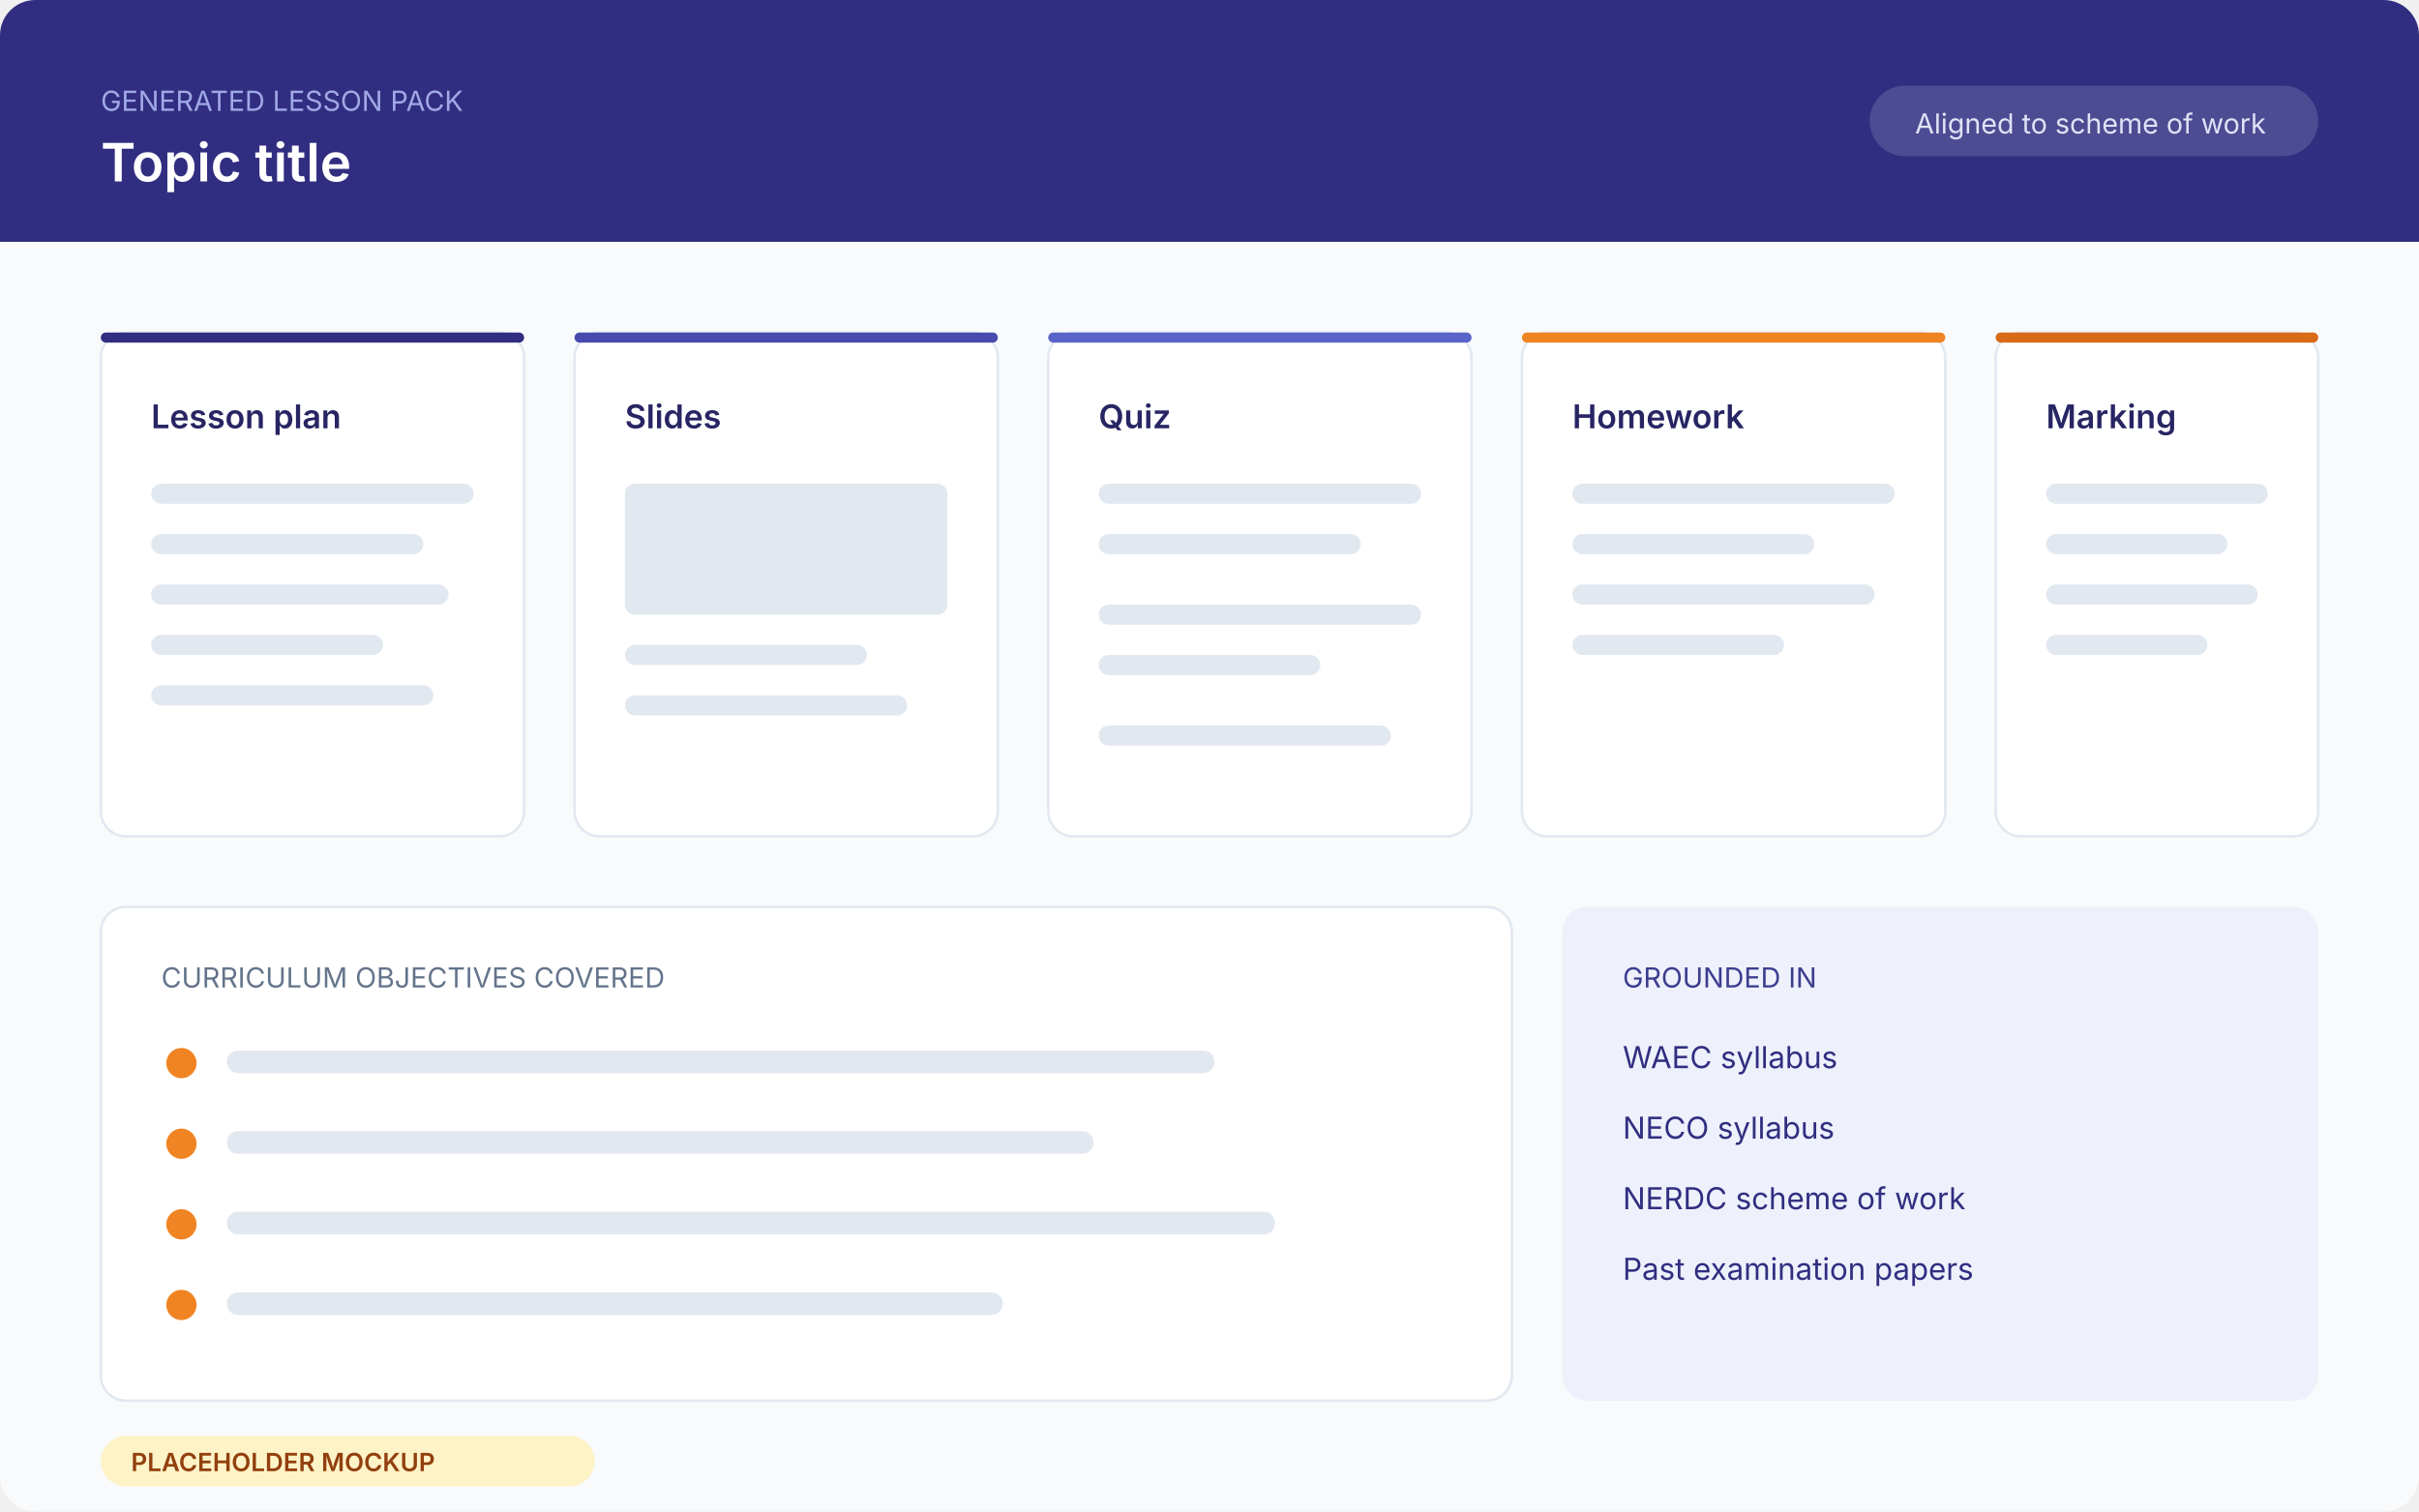
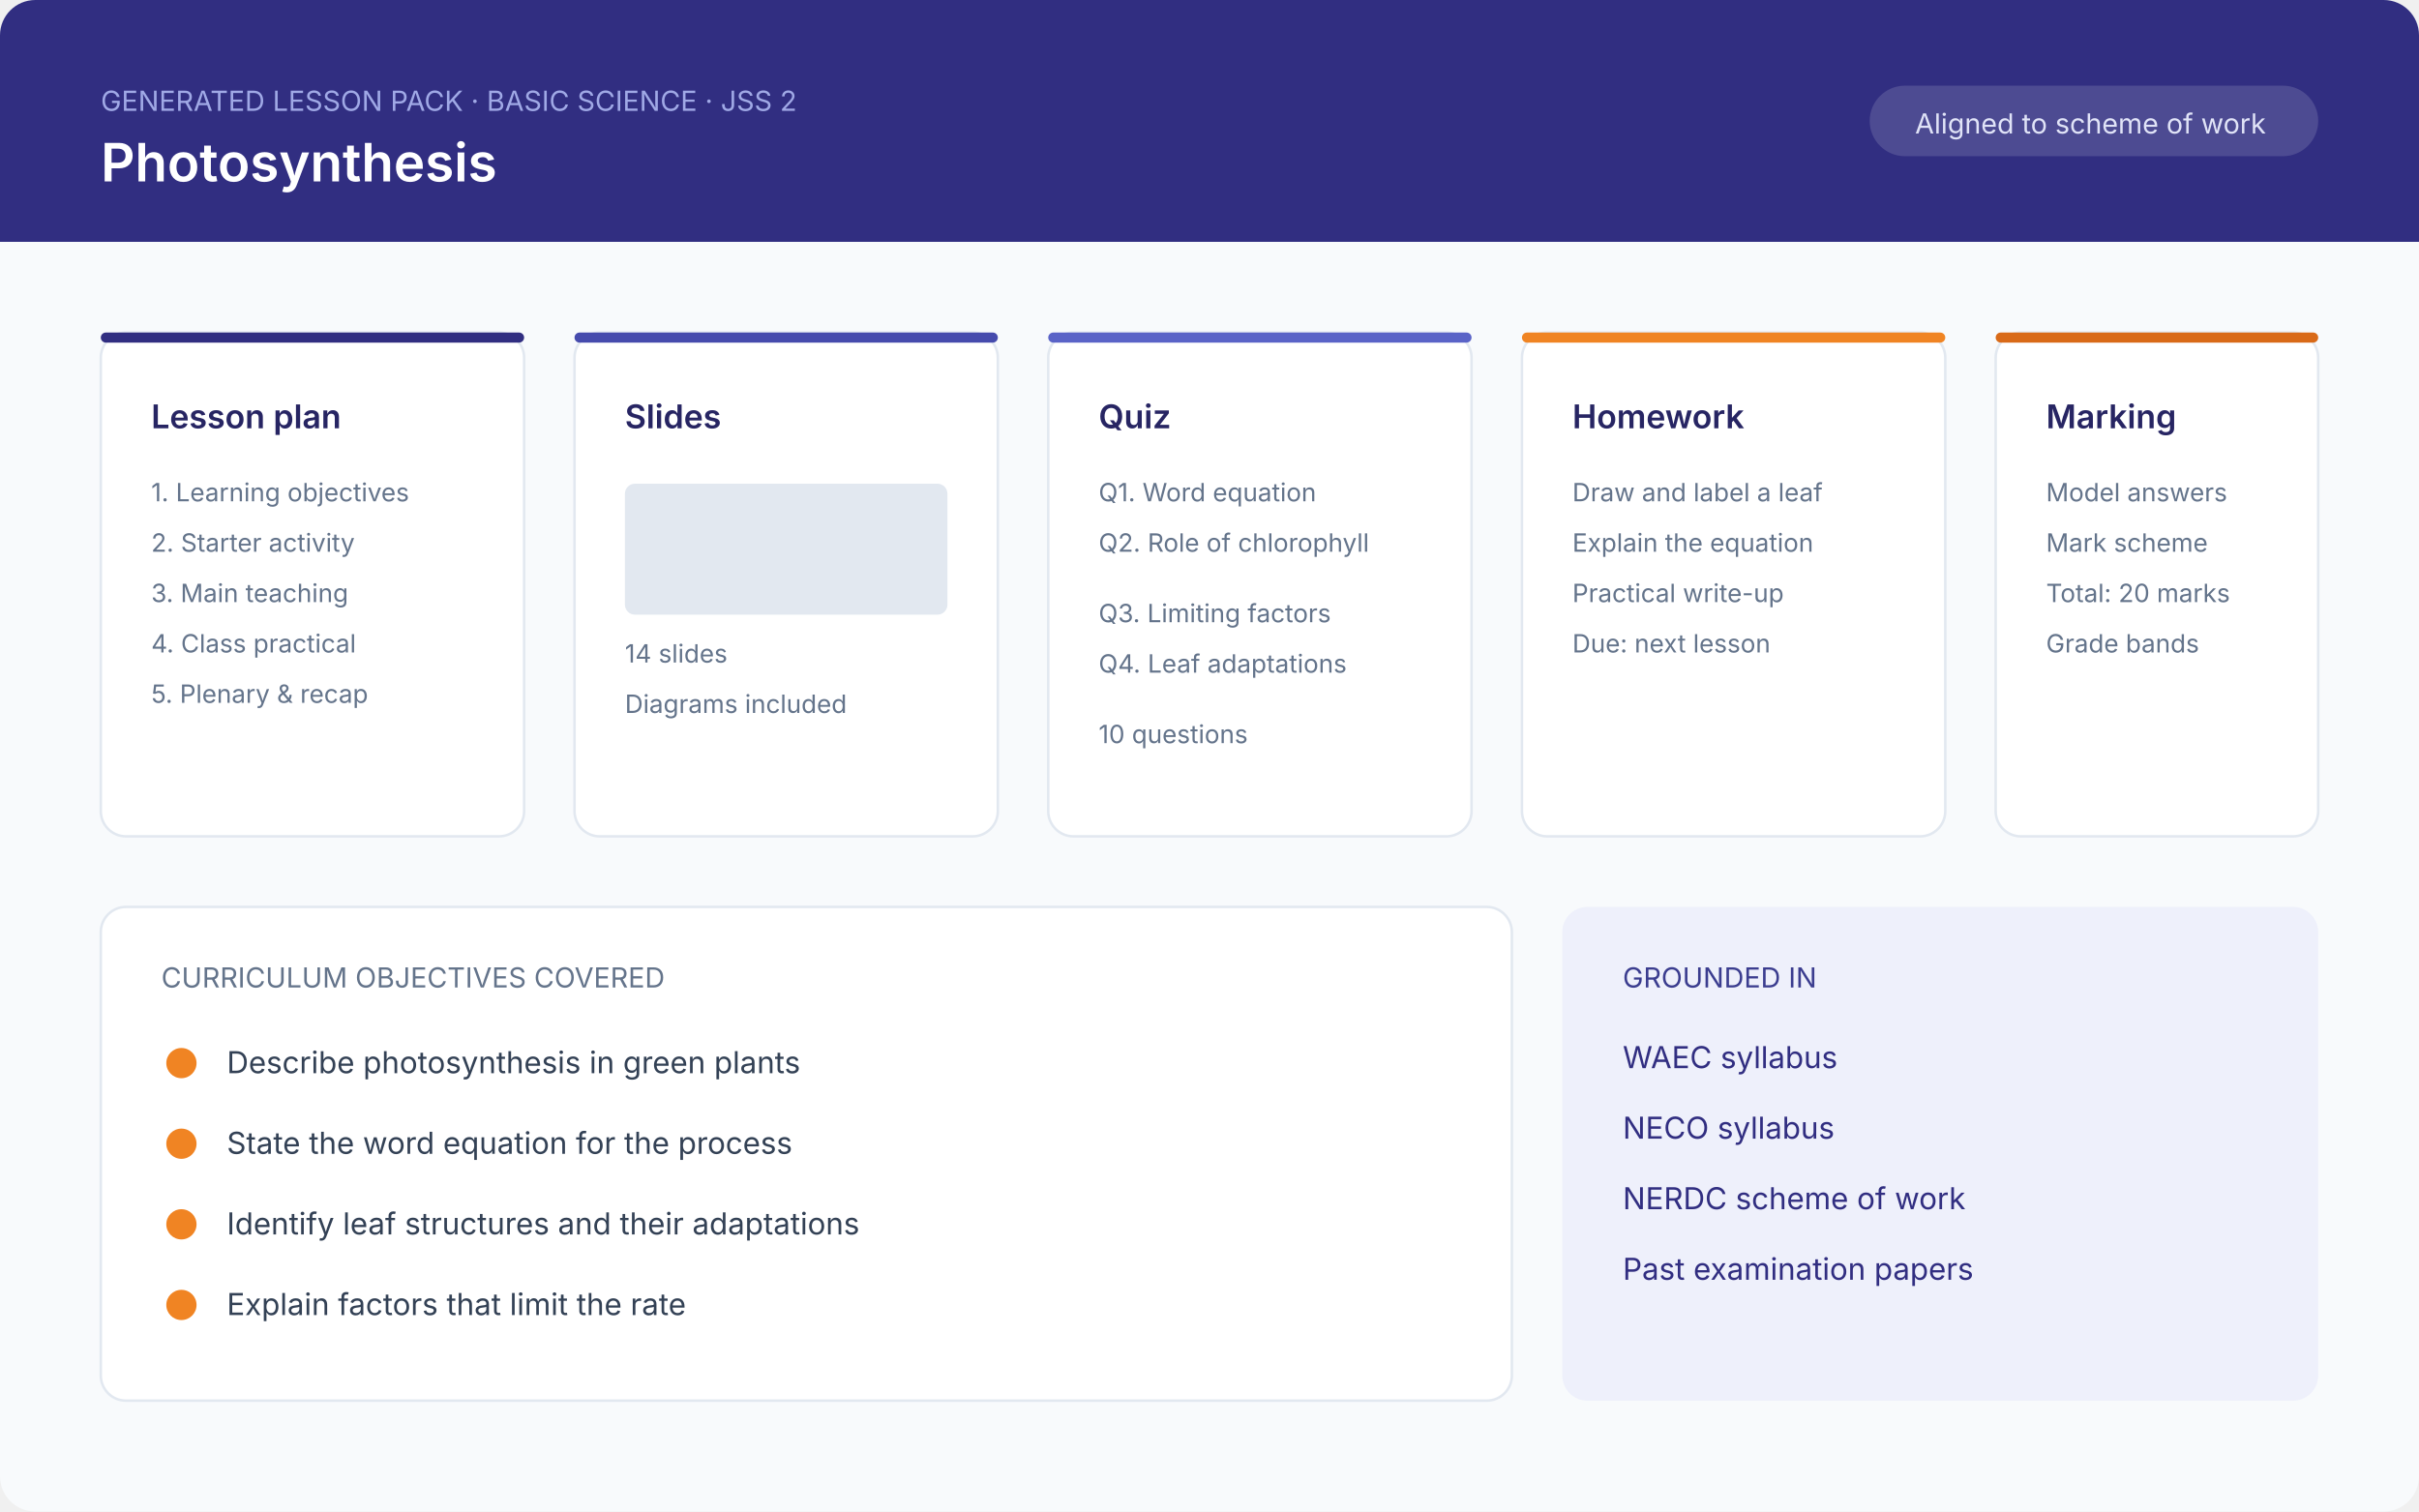
- <svg xmlns="http://www.w3.org/2000/svg" viewBox="0 0 960 600" width="960" height="600" role="img" aria-label="Placeholder mockup of a generated Sifa lesson pack">
+ <svg xmlns="http://www.w3.org/2000/svg" viewBox="0 0 960 600" width="960" height="600" role="img" aria-label="A generated Sifa lesson pack for Photosynthesis, showing its five materials, the curriculum objectives covered, and the sources it is grounded in">
  <rect width="960" height="600" rx="14" fill="#F8FAFC" />
  <rect x="0" y="0" width="960" height="96" rx="14" fill="#312E81" />
  <rect x="0" y="82" width="960" height="14" fill="#312E81" />
-   <text x="40" y="44" font-family="Inter, sans-serif" font-size="11" fill="#A0A9E6">GENERATED LESSON PACK</text>
-   <text x="40" y="72" font-family="Sora, Inter, sans-serif" font-size="21" font-weight="600" fill="#FFFFFF">Topic title</text>
+   <text x="40" y="44" font-family="Inter, sans-serif" font-size="11" fill="#A0A9E6">GENERATED LESSON PACK · BASIC SCIENCE · JSS 2</text>
+   <text x="40" y="72" font-family="Sora, Inter, sans-serif" font-size="21" font-weight="600" fill="#FFFFFF">Photosynthesis</text>
  <rect x="742" y="34" width="178" height="28" rx="14" fill="#FFFFFF" opacity=".14" />
  <text x="760" y="53" font-family="Inter, sans-serif" font-size="11" fill="#E0E3F7">Aligned to scheme of work</text>
  <g font-family="Sora, Inter, sans-serif" font-size="13" font-weight="600" fill="#272563">
    <rect x="40" y="132" width="168" height="200" rx="10" fill="#FFFFFF" stroke="#E2E8F0" />
    <rect x="40" y="132" width="168" height="4" rx="2" fill="#312E81" />
    <text x="60" y="170">Lesson plan</text>
    <rect x="228" y="132" width="168" height="200" rx="10" fill="#FFFFFF" stroke="#E2E8F0" />
    <rect x="228" y="132" width="168" height="4" rx="2" fill="#464BAD" />
    <text x="248" y="170">Slides</text>
    <rect x="416" y="132" width="168" height="200" rx="10" fill="#FFFFFF" stroke="#E2E8F0" />
    <rect x="416" y="132" width="168" height="4" rx="2" fill="#5A63C7" />
    <text x="436" y="170">Quiz</text>
    <rect x="604" y="132" width="168" height="200" rx="10" fill="#FFFFFF" stroke="#E2E8F0" />
    <rect x="604" y="132" width="168" height="4" rx="2" fill="#F08423" />
    <text x="624" y="170">Homework</text>
    <rect x="792" y="132" width="128" height="200" rx="10" fill="#FFFFFF" stroke="#E2E8F0" />
    <rect x="792" y="132" width="128" height="4" rx="2" fill="#D96A18" />
    <text x="812" y="170">Marking</text>
  </g>
-   <g fill="#E2E8F0">
-     <rect x="60" y="192" width="128" height="8" rx="4" />
-     <rect x="60" y="212" width="108" height="8" rx="4" />
-     <rect x="60" y="232" width="118" height="8" rx="4" />
-     <rect x="60" y="252" width="92" height="8" rx="4" />
-     <rect x="60" y="272" width="112" height="8" rx="4" />
-     <rect x="248" y="192" width="128" height="52" rx="4" />
-     <rect x="248" y="256" width="96" height="8" rx="4" />
-     <rect x="248" y="276" width="112" height="8" rx="4" />
-     <rect x="436" y="192" width="128" height="8" rx="4" />
-     <rect x="436" y="212" width="104" height="8" rx="4" />
-     <rect x="436" y="240" width="128" height="8" rx="4" />
-     <rect x="436" y="260" width="88" height="8" rx="4" />
-     <rect x="436" y="288" width="116" height="8" rx="4" />
-     <rect x="624" y="192" width="128" height="8" rx="4" />
-     <rect x="624" y="212" width="96" height="8" rx="4" />
-     <rect x="624" y="232" width="120" height="8" rx="4" />
-     <rect x="624" y="252" width="84" height="8" rx="4" />
-     <rect x="812" y="192" width="88" height="8" rx="4" />
-     <rect x="812" y="212" width="72" height="8" rx="4" />
-     <rect x="812" y="232" width="84" height="8" rx="4" />
-     <rect x="812" y="252" width="64" height="8" rx="4" />
+   <g font-family="Inter, sans-serif" font-size="10" fill="#64748B">
+     <text x="60" y="199">1. Learning objectives</text>
+     <text x="60" y="219">2. Starter activity</text>
+     <text x="60" y="239">3. Main teaching</text>
+     <text x="60" y="259">4. Class practical</text>
+     <text x="60" y="279">5. Plenary &amp; recap</text>
+     <rect x="248" y="192" width="128" height="52" rx="4" fill="#E2E8F0" />
+     <text x="248" y="263">14 slides</text>
+     <text x="248" y="283">Diagrams included</text>
+     <text x="436" y="199">Q1. Word equation</text>
+     <text x="436" y="219">Q2. Role of chlorophyll</text>
+     <text x="436" y="247">Q3. Limiting factors</text>
+     <text x="436" y="267">Q4. Leaf adaptations</text>
+     <text x="436" y="295">10 questions</text>
+     <text x="624" y="199">Draw and label a leaf</text>
+     <text x="624" y="219">Explain the equation</text>
+     <text x="624" y="239">Practical write-up</text>
+     <text x="624" y="259">Due: next lesson</text>
+     <text x="812" y="199">Model answers</text>
+     <text x="812" y="219">Mark scheme</text>
+     <text x="812" y="239">Total: 20 marks</text>
+     <text x="812" y="259">Grade bands</text>
  </g>
  <rect x="40" y="360" width="560" height="196" rx="10" fill="#FFFFFF" stroke="#E2E8F0" />
  <text x="64" y="392" font-family="Inter, sans-serif" font-size="11" fill="#64748B">CURRICULUM OBJECTIVES COVERED</text>
-   <g>
+   <g font-family="Inter, sans-serif" font-size="12" fill="#334155">
    <circle cx="72" cy="422" r="6" fill="#F08423" />
-     <rect x="90" y="417" width="392" height="9" rx="4.5" fill="#E2E8F0" />
+     <text x="90" y="426">Describe photosynthesis in green plants</text>
    <circle cx="72" cy="454" r="6" fill="#F08423" />
-     <rect x="90" y="449" width="344" height="9" rx="4.5" fill="#E2E8F0" />
+     <text x="90" y="458">State the word equation for the process</text>
    <circle cx="72" cy="486" r="6" fill="#F08423" />
-     <rect x="90" y="481" width="416" height="9" rx="4.5" fill="#E2E8F0" />
+     <text x="90" y="490">Identify leaf structures and their adaptations</text>
    <circle cx="72" cy="518" r="6" fill="#F08423" />
-     <rect x="90" y="513" width="308" height="9" rx="4.5" fill="#E2E8F0" />
+     <text x="90" y="522">Explain factors that limit the rate</text>
  </g>
  <rect x="620" y="360" width="300" height="196" rx="10" fill="#EEF0FB" />
  <text x="644" y="392" font-family="Inter, sans-serif" font-size="11" fill="#3B3D8F">GROUNDED IN</text>
  <g font-family="Inter, sans-serif" font-size="12" fill="#312E81">
    <text x="644" y="424">WAEC syllabus</text>
    <text x="644" y="452">NECO syllabus</text>
    <text x="644" y="480">NERDC scheme of work</text>
    <text x="644" y="508">Past examination papers</text>
  </g>
-   <rect x="40" y="570" width="196" height="20" rx="10" fill="#FEF3C7" />
-   <text x="52" y="584" font-family="Inter, sans-serif" font-size="10" font-weight="600" fill="#92400E">PLACEHOLDER MOCKUP</text>
</svg>
